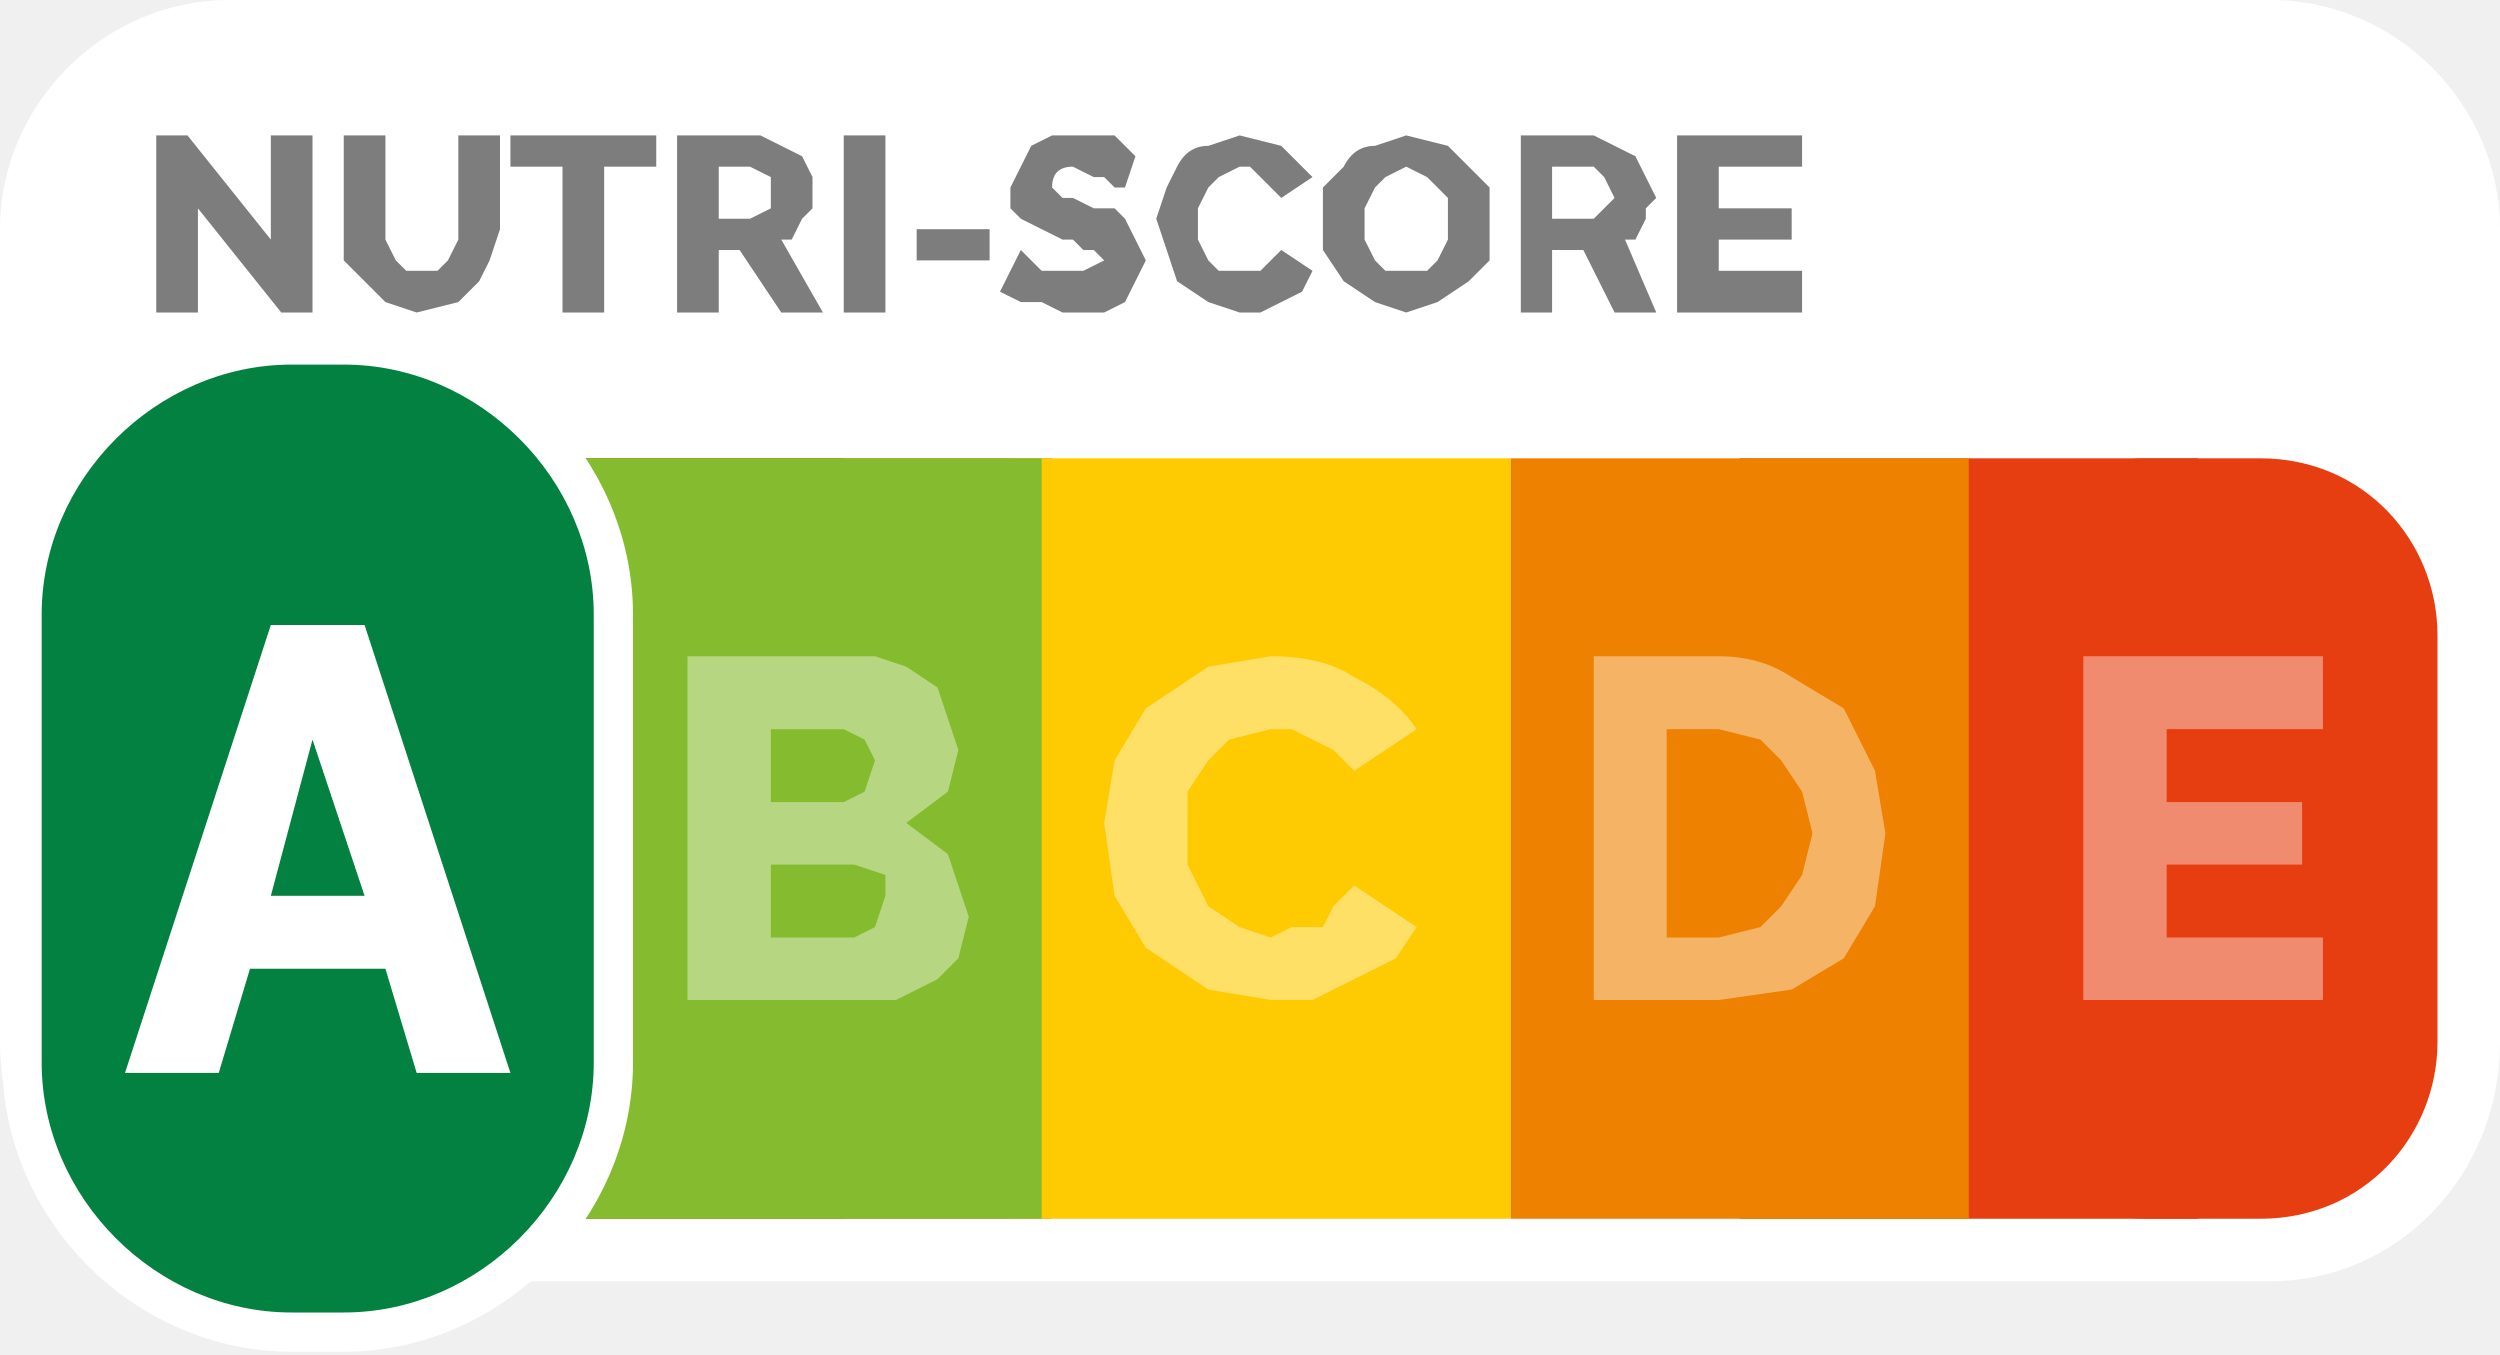
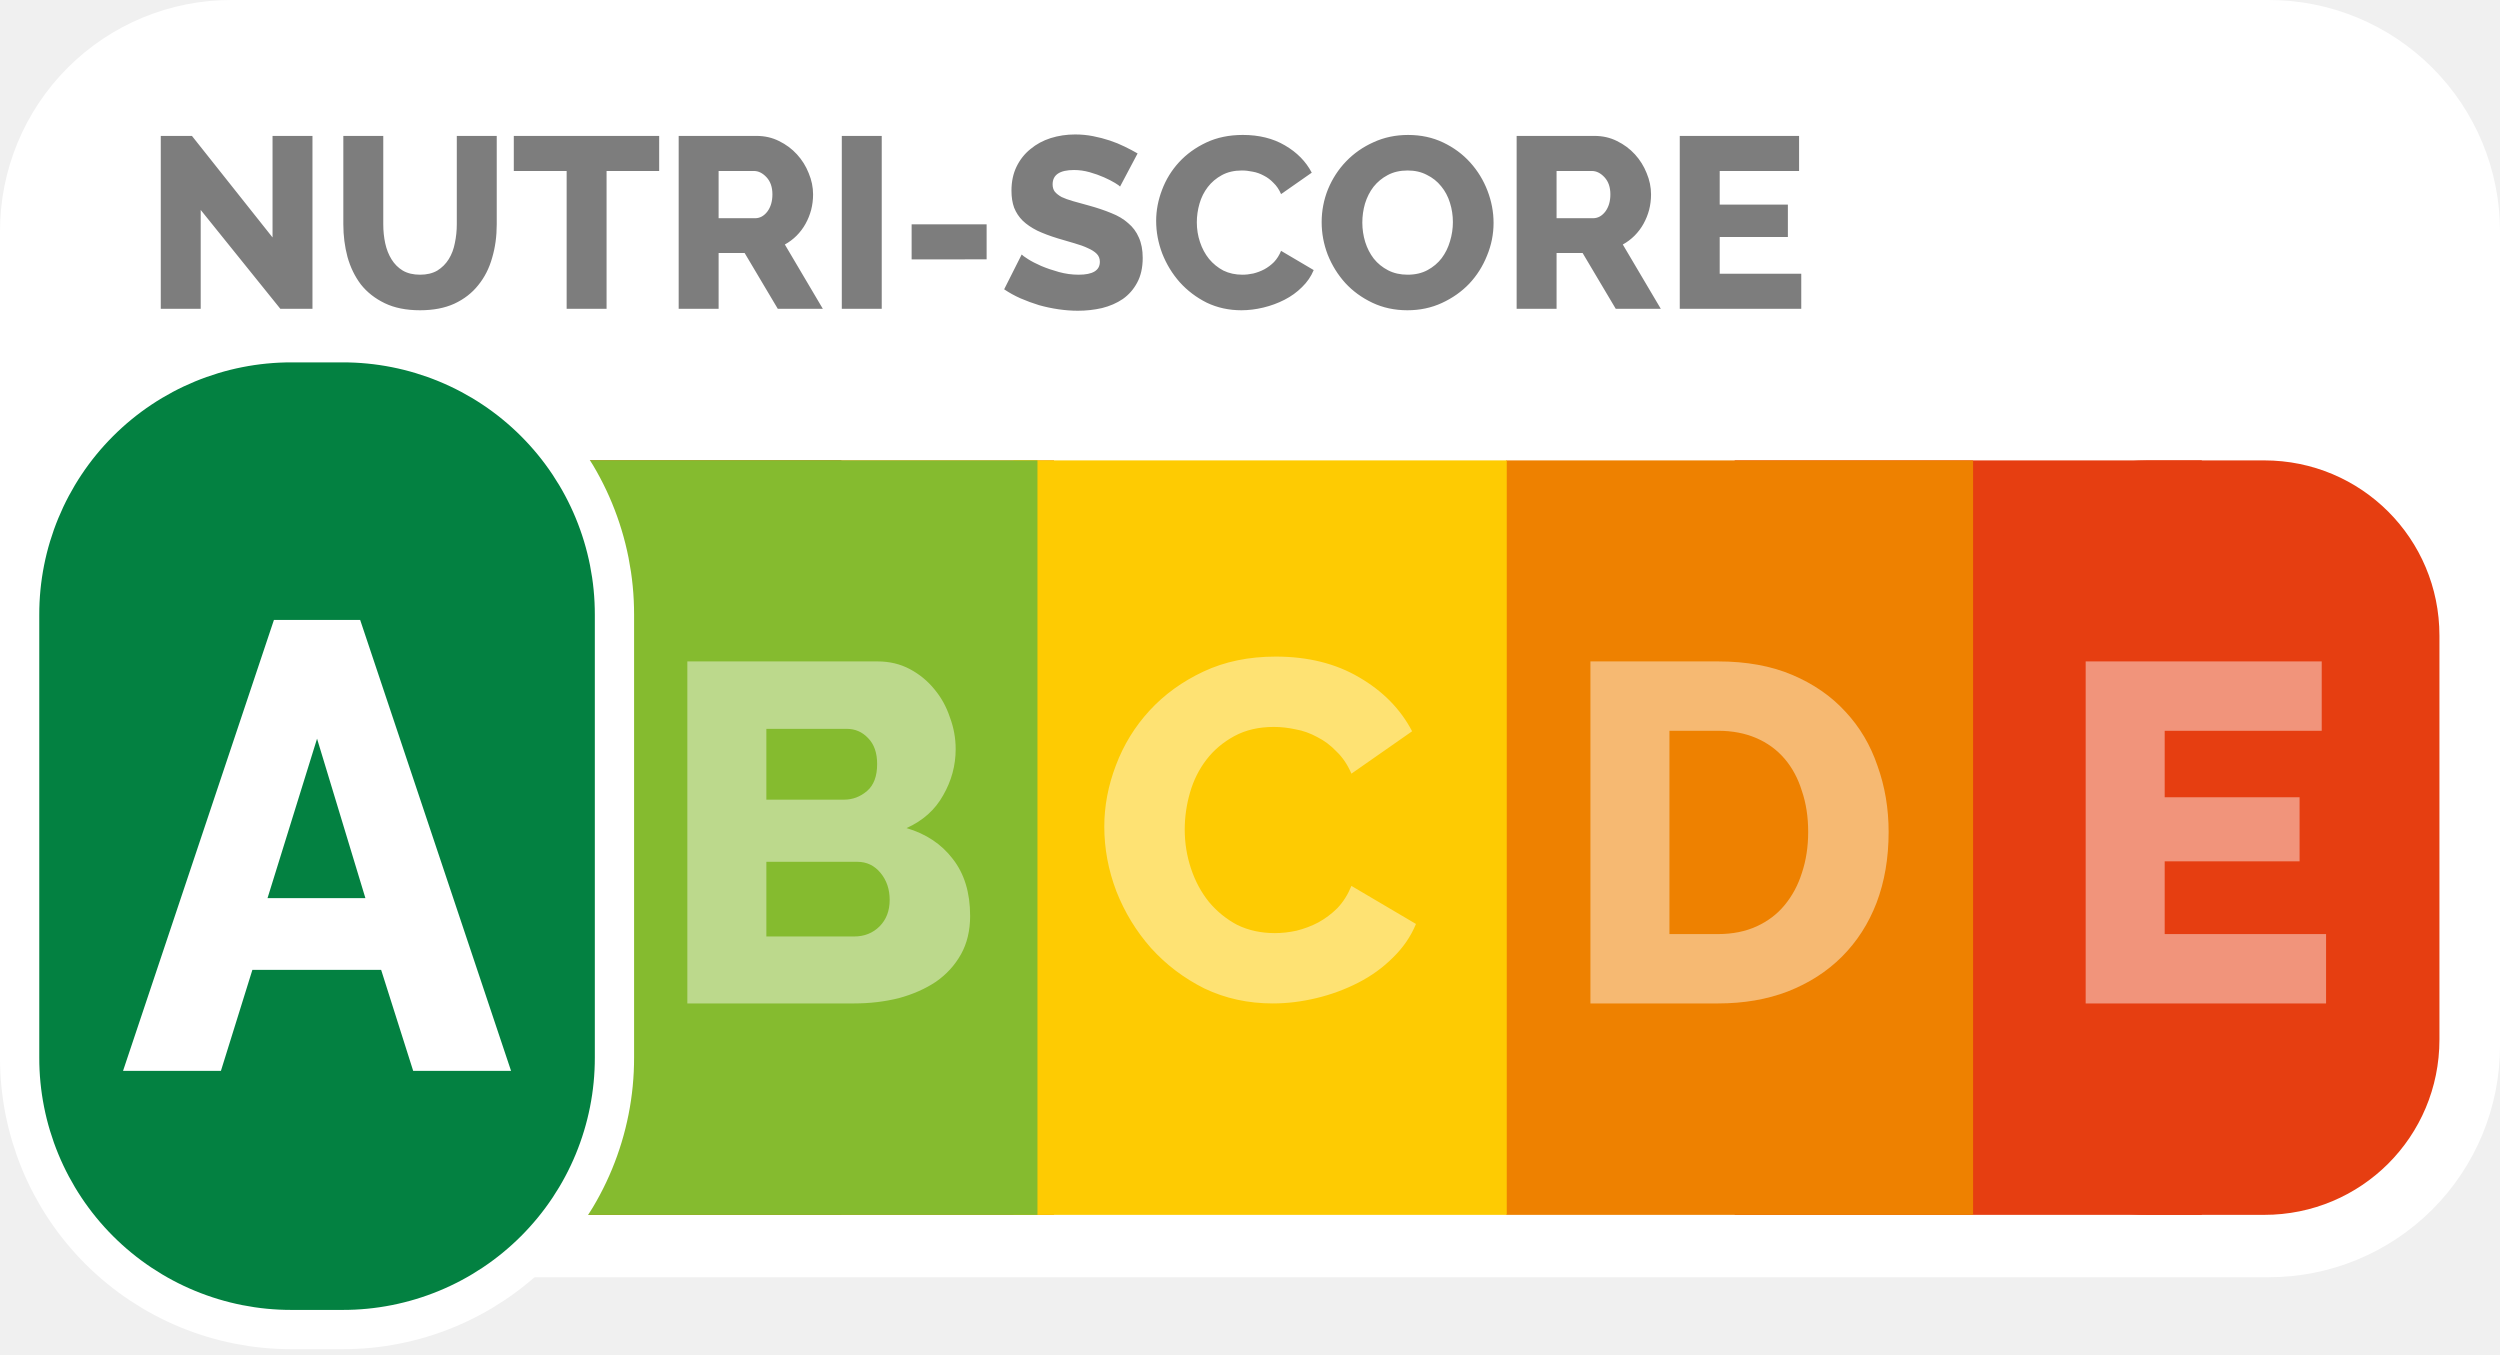
<svg xmlns="http://www.w3.org/2000/svg" width="240" height="130">
-   <path d="M22 0h196c12 0 22 10 22 22v78c0 13-10 23-22 23H22c-12 0-22-10-22-23V22C0 10 10 0 22 0z" fill="#fff" fill-rule="evenodd" />
-   <path d="M167 44h44v73h-44z" fill="#e63e11" fill-rule="evenodd" />
-   <path d="M36 44h45v73H36z" fill="#038141" fill-rule="evenodd" />
-   <path d="M27 44h11c9 0 17 8 17 17v39c0 9-8 17-17 17H27c-10 0-17-8-17-17V61c0-9 7-17 17-17z" fill="#038141" fill-rule="evenodd" />
-   <path style="line-height:90%;-inkscape-font-specification:'Raleway Ultra-Bold'" d="M27 63h6l12 33h-7l-3-7H25l-3 7h-7zm7 21l-4-12-4 12z" font-weight="800" font-family="Raleway" letter-spacing="0" word-spacing="0" fill="#fff" fill-opacity=".4" />
-   <path d="M206 44h11c10 0 17 8 17 17v39c0 9-7 17-17 17h-11c-9 0-17-8-17-17V61c0-9 8-17 17-17z" fill="#e63e11" fill-rule="evenodd" />
-   <path style="line-height:90%;-inkscape-font-specification:'Raleway Ultra-Bold'" d="M223 90v6h-23V63h23v7h-15v7h13v6h-13v7z" font-weight="800" font-family="Raleway" letter-spacing="0" word-spacing="0" fill="#fff" fill-opacity=".4" />
-   <path style="line-height:90%;-inkscape-font-specification:'Raleway Ultra-Bold'" d="M19 20v10h-4V13h3l8 10V13h4v17h-3zM40 26h2l1-1 1-2V13h4v9l-1 3-1 2-2 2-4 1-3-1-2-2-2-2V13h4v10l1 2 1 1h1zM63 16h-5v14h-4V16h-5v-3h14zM65 30V13h8l2 1 2 1 1 2v3l-1 1-1 2h-1l4 7h-4l-4-6h-2v6zm4-9h3l2-1v-1-2l-2-1h-3zM81 30V13h4v17zM88 25v-3h7v3zM108 18h-1l-1-1h-1l-2-1q-2 0-2 2l1 1h1l2 1h2l1 1 1 2 1 2-1 2-1 2-2 1h-3-1l-2-1h-2l-2-1 2-4 1 1 1 1h4l2-1-1-1h-1l-1-1h-1l-2-1-2-1-1-1v-2l1-2 1-2 2-1h6l1 1 1 1zM111 21l1-3 1-2q1-2 3-2l3-1 4 1 3 3-3 2-1-1-1-1-1-1h-1l-2 1-1 1-1 2v3l1 2 1 1h4l1-1 1-1 3 2-1 2-2 1-2 1h-2l-3-1-3-2-1-3-1-3zM135 30l-3-1-3-2-2-3v-3-3l2-2q1-2 3-2l3-1 4 1 2 2 2 2v7l-2 2-3 2-3 1zm-4-9v2l1 2 1 1h4l1-1 1-2v-2-2l-1-1-1-1-2-1-2 1-1 1-1 2v1zM146 30V13h7l2 1 2 1 1 2 1 2-1 1v1l-1 2h-1l3 7h-4l-3-6h-3v6zm3-9h4l1-1 1-1-1-2-1-1h-4zM173 26v4h-12V13h12v3h-8v4h7v3h-7v3z" font-weight="800" font-family="Raleway" letter-spacing="0" word-spacing="0" fill="#7d7d7d" />
-   <path d="M56 44h45v73H56zM145 44h44v73h-44z" fill="#ee8100" fill-rule="evenodd" />
-   <path style="line-height:90%;-inkscape-font-specification:'Raleway Ultra-Bold'" d="M153 96V63h12q4 0 7 2l5 3 3 6 1 6-1 7-3 5-5 3-7 1zm21-16l-1-4-2-3-2-2-4-1h-5v20h5l4-1 2-2 2-3 1-4z" font-weight="800" font-family="Raleway" letter-spacing="0" word-spacing="0" fill="#fff" fill-opacity=".4" />
-   <path d="M97 44h48v73H97z" fill="#fecb02" fill-rule="evenodd" />
-   <path d="M100 44H55v73h45z" fill="#85bb2f" fill-rule="evenodd" />
-   <path style="line-height:90%;-inkscape-font-specification:'Raleway Ultra-Bold'" d="M106 79l1-6 3-5 6-4 6-1q5 0 8 2 4 2 6 5l-6 4-2-2-2-1-2-1h-2l-4 1-2 2-2 3v7l2 4 3 2 3 1 2-1h3l1-2 2-2 6 4-2 3-4 2-4 2h-4l-6-1-6-4-3-5-1-7zM93 88l-1 4-2 2-4 2H66V63h18l3 1 3 2 1 3 1 3-1 4-4 3 4 3 2 6zm-8-2v-2l-3-1h-8v7h8l2-1 1-3zM74 70v7h7l2-1 1-3-1-2-2-1z" font-weight="800" font-family="Raleway" letter-spacing="0" word-spacing="0" fill="#fff" fill-opacity=".4" />
-   <path d="M28 35h5c13 0 24 11 24 24v43c0 13-11 24-24 24h-5c-13 0-24-11-24-24V59c0-13 11-24 24-24z" fill="#0039ff" fill-opacity=".6" fill-rule="evenodd" stroke="#fff" stroke-width="7.535" stroke-linecap="round" stroke-linejoin="round" />
-   <path d="M28 35h5c13 0 24 11 24 24v43c0 13-11 24-24 24h-5c-13 0-24-11-24-24V59c0-13 11-24 24-24z" fill="#038141" fill-rule="evenodd" />
-   <path style="line-height:90%;-inkscape-font-specification:'Raleway Ultra-Bold'" d="M26 60h9l14 43h-9l-3-10H24l-3 10h-9zm9 26l-5-15-4 15z" font-weight="800" font-family="Raleway" letter-spacing="0" word-spacing="0" fill="#fff" />
+   <path d="M22.242 0h195.516A22.193 22.193 0 01240 22.242v78.131a22.193 22.193 0 01-22.242 22.242H22.242A22.193 22.193 0 010 100.373V22.242A22.193 22.193 0 0122.242 0z" fill="#fff" fill-rule="evenodd" />
+   <path d="M166.528 44.198h44.846v72.429h-44.846z" fill="#e63e11" fill-rule="evenodd" />
+   <path d="M35.93 44.198h44.845v72.429H35.929z" fill="#038141" fill-rule="evenodd" />
+   <path d="M26.804 44.198h11.198c9.32 0 16.824 7.504 16.824 16.824v38.78c0 9.321-7.503 16.825-16.824 16.825H26.804A16.787 16.787 0 019.98 99.803v-38.78c0-9.321 7.504-16.825 16.824-16.825z" fill="#038141" fill-rule="evenodd" />
+   <path style="line-height:90%;-inkscape-font-specification:'Raleway Ultra-Bold'" d="M26.516 63.496h6.845L45.339 96.33h-7.77l-2.543-7.353h-10.22l-2.498 7.353h-7.77zm7.261 20.255l-3.838-11.607-3.931 11.607z" font-weight="800" font-family="Raleway" letter-spacing="0" word-spacing="0" fill="#fff" fill-opacity=".446" />
+   <path d="M206.164 44.198h11.198c9.32 0 16.824 7.504 16.824 16.824v38.78c0 9.321-7.503 16.825-16.824 16.825h-11.198a16.787 16.787 0 01-16.824-16.824v-38.78c0-9.321 7.504-16.825 16.824-16.825z" fill="#e63e11" fill-rule="evenodd" />
+   <path style="line-height:90%;-inkscape-font-specification:'Raleway Ultra-Bold'" d="M223.302 89.671v6.66h-23.077V63.495h22.66v6.659H207.81v6.382h12.95v6.15h-12.95v6.984z" font-weight="800" font-family="Raleway" letter-spacing="0" word-spacing="0" fill="#fff" fill-opacity=".446" />
+   <path style="line-height:90%;-inkscape-font-specification:'Raleway Ultra-Bold'" d="M19.268 20.154v9.49h-3.834V13.048h2.992l7.738 9.747v-9.747h3.833v16.596h-3.085zM40.324 26.372q.981 0 1.66-.398.677-.42 1.098-1.098.42-.678.584-1.543.187-.888.187-1.8v-8.485h3.834v8.485q0 1.73-.444 3.226-.42 1.496-1.333 2.618-.888 1.122-2.29 1.776-1.38.632-3.296.632-1.987 0-3.39-.678-1.402-.678-2.29-1.8-.865-1.146-1.286-2.642-.398-1.496-.398-3.132v-8.485h3.834v8.485q0 .958.187 1.823t.608 1.543q.42.678 1.075 1.075.678.398 1.66.398zM63.28 16.414h-5.049v13.23h-3.833v-13.23h-5.073v-3.366h13.956zM65.153 29.644V13.048h7.48q1.169 0 2.15.49 1.006.491 1.73 1.286.725.795 1.122 1.8.421 1.005.421 2.034 0 .771-.187 1.496-.187.701-.538 1.332-.35.631-.864 1.146-.491.49-1.122.841l3.646 6.171h-4.324l-3.18-5.353h-2.5v5.353zm3.833-8.695h3.507q.678 0 1.168-.631.491-.655.491-1.66 0-1.029-.56-1.636-.562-.608-1.216-.608h-3.39zM80.813 29.644V13.048h3.833v16.596zM87.516 24.9v-3.367h7.2v3.366zM107.526 17.91q-.07-.094-.49-.35-.422-.258-1.053-.538-.63-.28-1.379-.491-.748-.21-1.496-.21-2.057 0-2.057 1.378 0 .421.21.702.234.28.655.514.444.21 1.099.397.654.187 1.519.421 1.192.327 2.15.725.959.374 1.613.958.678.561 1.029 1.38.374.817.374 1.963 0 1.402-.538 2.384-.514.959-1.379 1.566-.865.585-1.987.865-1.122.257-2.314.257-.912 0-1.87-.14-.958-.14-1.87-.397-.912-.28-1.777-.655-.841-.374-1.566-.865l1.683-3.342q.094.116.608.444.514.327 1.262.654.772.327 1.707.585.935.257 1.893.257 2.034 0 2.034-1.24 0-.467-.304-.77-.304-.304-.842-.538-.537-.257-1.285-.468-.725-.21-1.59-.467-1.145-.35-1.987-.748-.841-.421-1.402-.959-.538-.537-.818-1.239-.257-.7-.257-1.636 0-1.309.49-2.314.491-1.005 1.333-1.683.841-.701 1.94-1.052 1.122-.35 2.36-.35.866 0 1.707.163.842.164 1.613.42.772.258 1.426.585.678.328 1.239.655zM110.991 21.206q0-1.496.561-2.969.561-1.496 1.636-2.665 1.076-1.168 2.618-1.893 1.543-.725 3.507-.725 2.337 0 4.044 1.005 1.73 1.006 2.571 2.618l-2.945 2.057q-.28-.654-.725-1.075-.42-.444-.935-.701-.514-.28-1.052-.374-.538-.117-1.052-.117-1.098 0-1.917.444-.818.444-1.355 1.146-.538.7-.795 1.59-.257.887-.257 1.799 0 .982.304 1.893.304.912.865 1.613.584.702 1.379 1.122.818.398 1.823.398.514 0 1.052-.117.56-.14 1.052-.398.514-.28.935-.7.42-.445.678-1.076l3.132 1.847q-.374.911-1.122 1.636-.725.725-1.683 1.215-.958.491-2.034.748-1.075.258-2.104.258-1.8 0-3.319-.725-1.496-.748-2.595-1.964-1.075-1.215-1.683-2.758-.584-1.543-.584-3.132zM135.107 29.785q-1.846 0-3.366-.725t-2.595-1.893q-1.075-1.193-1.683-2.712-.584-1.52-.584-3.132 0-1.637.608-3.156.631-1.52 1.73-2.665 1.122-1.169 2.641-1.847 1.52-.7 3.32-.7 1.846 0 3.365.724 1.52.725 2.595 1.917 1.075 1.192 1.66 2.711.584 1.52.584 3.086 0 1.636-.631 3.155-.608 1.52-1.706 2.689-1.099 1.145-2.618 1.846-1.52.702-3.32.702zm-4.324-8.416q0 .959.28 1.87.28.889.818 1.59.561.701 1.38 1.122.818.42 1.87.42 1.098 0 1.916-.443.819-.445 1.356-1.146.538-.724.795-1.613.28-.911.28-1.846 0-.959-.28-1.847-.28-.912-.842-1.59-.56-.7-1.379-1.098-.794-.421-1.846-.421-1.099 0-1.917.444-.795.42-1.356 1.122-.538.701-.818 1.613-.257.888-.257 1.823zM145.597 29.644V13.048h7.48q1.17 0 2.151.49 1.005.491 1.73 1.286.724.795 1.122 1.8.42 1.005.42 2.034 0 .771-.186 1.496-.187.701-.538 1.332-.35.631-.865 1.146-.49.49-1.122.841l3.647 6.171h-4.325l-3.179-5.353h-2.501v5.353zm3.834-8.695h3.506q.678 0 1.169-.631.49-.655.49-1.66 0-1.029-.56-1.636-.561-.608-1.216-.608h-3.39zM172.921 26.278v3.366h-11.664V13.048h11.454v3.366h-7.62v3.226h6.545v3.109h-6.545v3.53z" font-weight="800" font-family="Raleway" letter-spacing="0" word-spacing="0" fill="#7d7d7d" />
+   <path d="M56.34 44.198h44.846v72.429H56.341zM144.572 44.198h44.845v72.429h-44.845z" fill="#ee8100" fill-rule="evenodd" />
+   <path style="line-height:90%;-inkscape-font-specification:'Raleway Ultra-Bold'" d="M152.681 96.33V63.496h12.255q4.07 0 7.122 1.294 3.053 1.295 5.088 3.515 2.08 2.22 3.098 5.226 1.064 2.96 1.064 6.336 0 3.746-1.156 6.798-1.157 3.006-3.33 5.18-2.128 2.127-5.18 3.33-3.006 1.155-6.706 1.155zm20.904-16.463q0-2.174-.602-3.931-.555-1.804-1.664-3.099-1.11-1.295-2.729-1.988-1.619-.694-3.654-.694h-4.67v19.516h4.67q2.082 0 3.7-.74 1.619-.74 2.683-2.035 1.11-1.34 1.664-3.098.602-1.804.602-3.931z" font-weight="800" font-family="Raleway" letter-spacing="0" word-spacing="0" fill="#fff" fill-opacity=".446" />
+   <path d="M97.296 44.198h47.353v72.429H97.296z" fill="#fecb02" fill-rule="evenodd" />
+   <path d="M99.595 44.198H54.749v72.429h44.846z" fill="#85bb2f" fill-rule="evenodd" />
+   <path style="line-height:90%;-inkscape-font-specification:'Raleway Ultra-Bold'" d="M106.012 79.358q0-2.96 1.11-5.873 1.11-2.96 3.237-5.272 2.127-2.313 5.18-3.746 3.052-1.434 6.937-1.434 4.624 0 8 1.989 3.422 1.988 5.087 5.18l-5.827 4.069q-.555-1.295-1.433-2.127-.833-.88-1.85-1.388-1.018-.555-2.081-.74-1.064-.231-2.081-.231-2.174 0-3.793.879-1.618.878-2.682 2.266-1.064 1.387-1.572 3.145-.51 1.757-.51 3.56 0 1.943.602 3.746.601 1.804 1.711 3.191 1.156 1.388 2.729 2.22 1.618.787 3.607.787 1.017 0 2.081-.232 1.11-.277 2.081-.786 1.018-.555 1.85-1.387.833-.879 1.341-2.128l6.197 3.654q-.74 1.803-2.22 3.237-1.433 1.434-3.33 2.405-1.895.971-4.023 1.48-2.127.508-4.162.508-3.56 0-6.567-1.433-2.96-1.48-5.133-3.885-2.128-2.405-3.33-5.457-1.156-3.052-1.156-6.197zM93.133 87.914q0 2.127-.88 3.7-.878 1.572-2.404 2.635-1.526 1.018-3.561 1.573-2.035.508-4.3.508H65.985V63.496h18.267q1.711 0 3.099.74 1.387.74 2.358 1.942.971 1.156 1.48 2.682.555 1.48.555 3.052 0 2.359-1.202 4.44-1.156 2.081-3.515 3.145 2.821.832 4.44 2.96 1.665 2.127 1.665 5.457zm-7.724-1.526q0-1.527-.878-2.59-.879-1.064-2.22-1.064h-8.74v7.168h8.416q1.48 0 2.451-.97.971-.972.971-2.544zM73.57 69.97v6.798h7.446q1.249 0 2.22-.832.97-.833.97-2.59 0-1.619-.878-2.497-.832-.879-2.035-.879z" font-weight="800" font-family="Raleway" letter-spacing="0" word-spacing="0" fill="#fff" fill-opacity=".446" />
+   <path d="M28.008 34.788h4.858a24.185 24.185 0 0124.237 24.238v42.488a24.185 24.185 0 01-24.237 24.238h-4.858A24.185 24.185 0 013.77 101.514V59.026a24.185 24.185 0 0124.238-24.238z" fill="#0039ff" fill-opacity=".63" fill-rule="evenodd" stroke="#fff" stroke-width="7.539" stroke-linecap="round" stroke-linejoin="round" />
+   <path d="M28.008 34.788h4.858a24.185 24.185 0 0124.237 24.238v42.488a24.185 24.185 0 01-24.237 24.238h-4.858A24.185 24.185 0 013.77 101.514V59.026a24.185 24.185 0 0124.238-24.238z" fill="#038141" fill-rule="evenodd" />
+   <path style="line-height:90%;-inkscape-font-specification:'Raleway Ultra-Bold'" d="M26.298 59.512h8.277l14.486 43.29h-9.396l-3.076-9.695h-12.36l-3.02 9.695h-9.397zm8.78 26.706l-4.641-15.304-4.754 15.304z" font-weight="800" font-family="Raleway" letter-spacing="0" word-spacing="0" fill="#fff" />
</svg>
